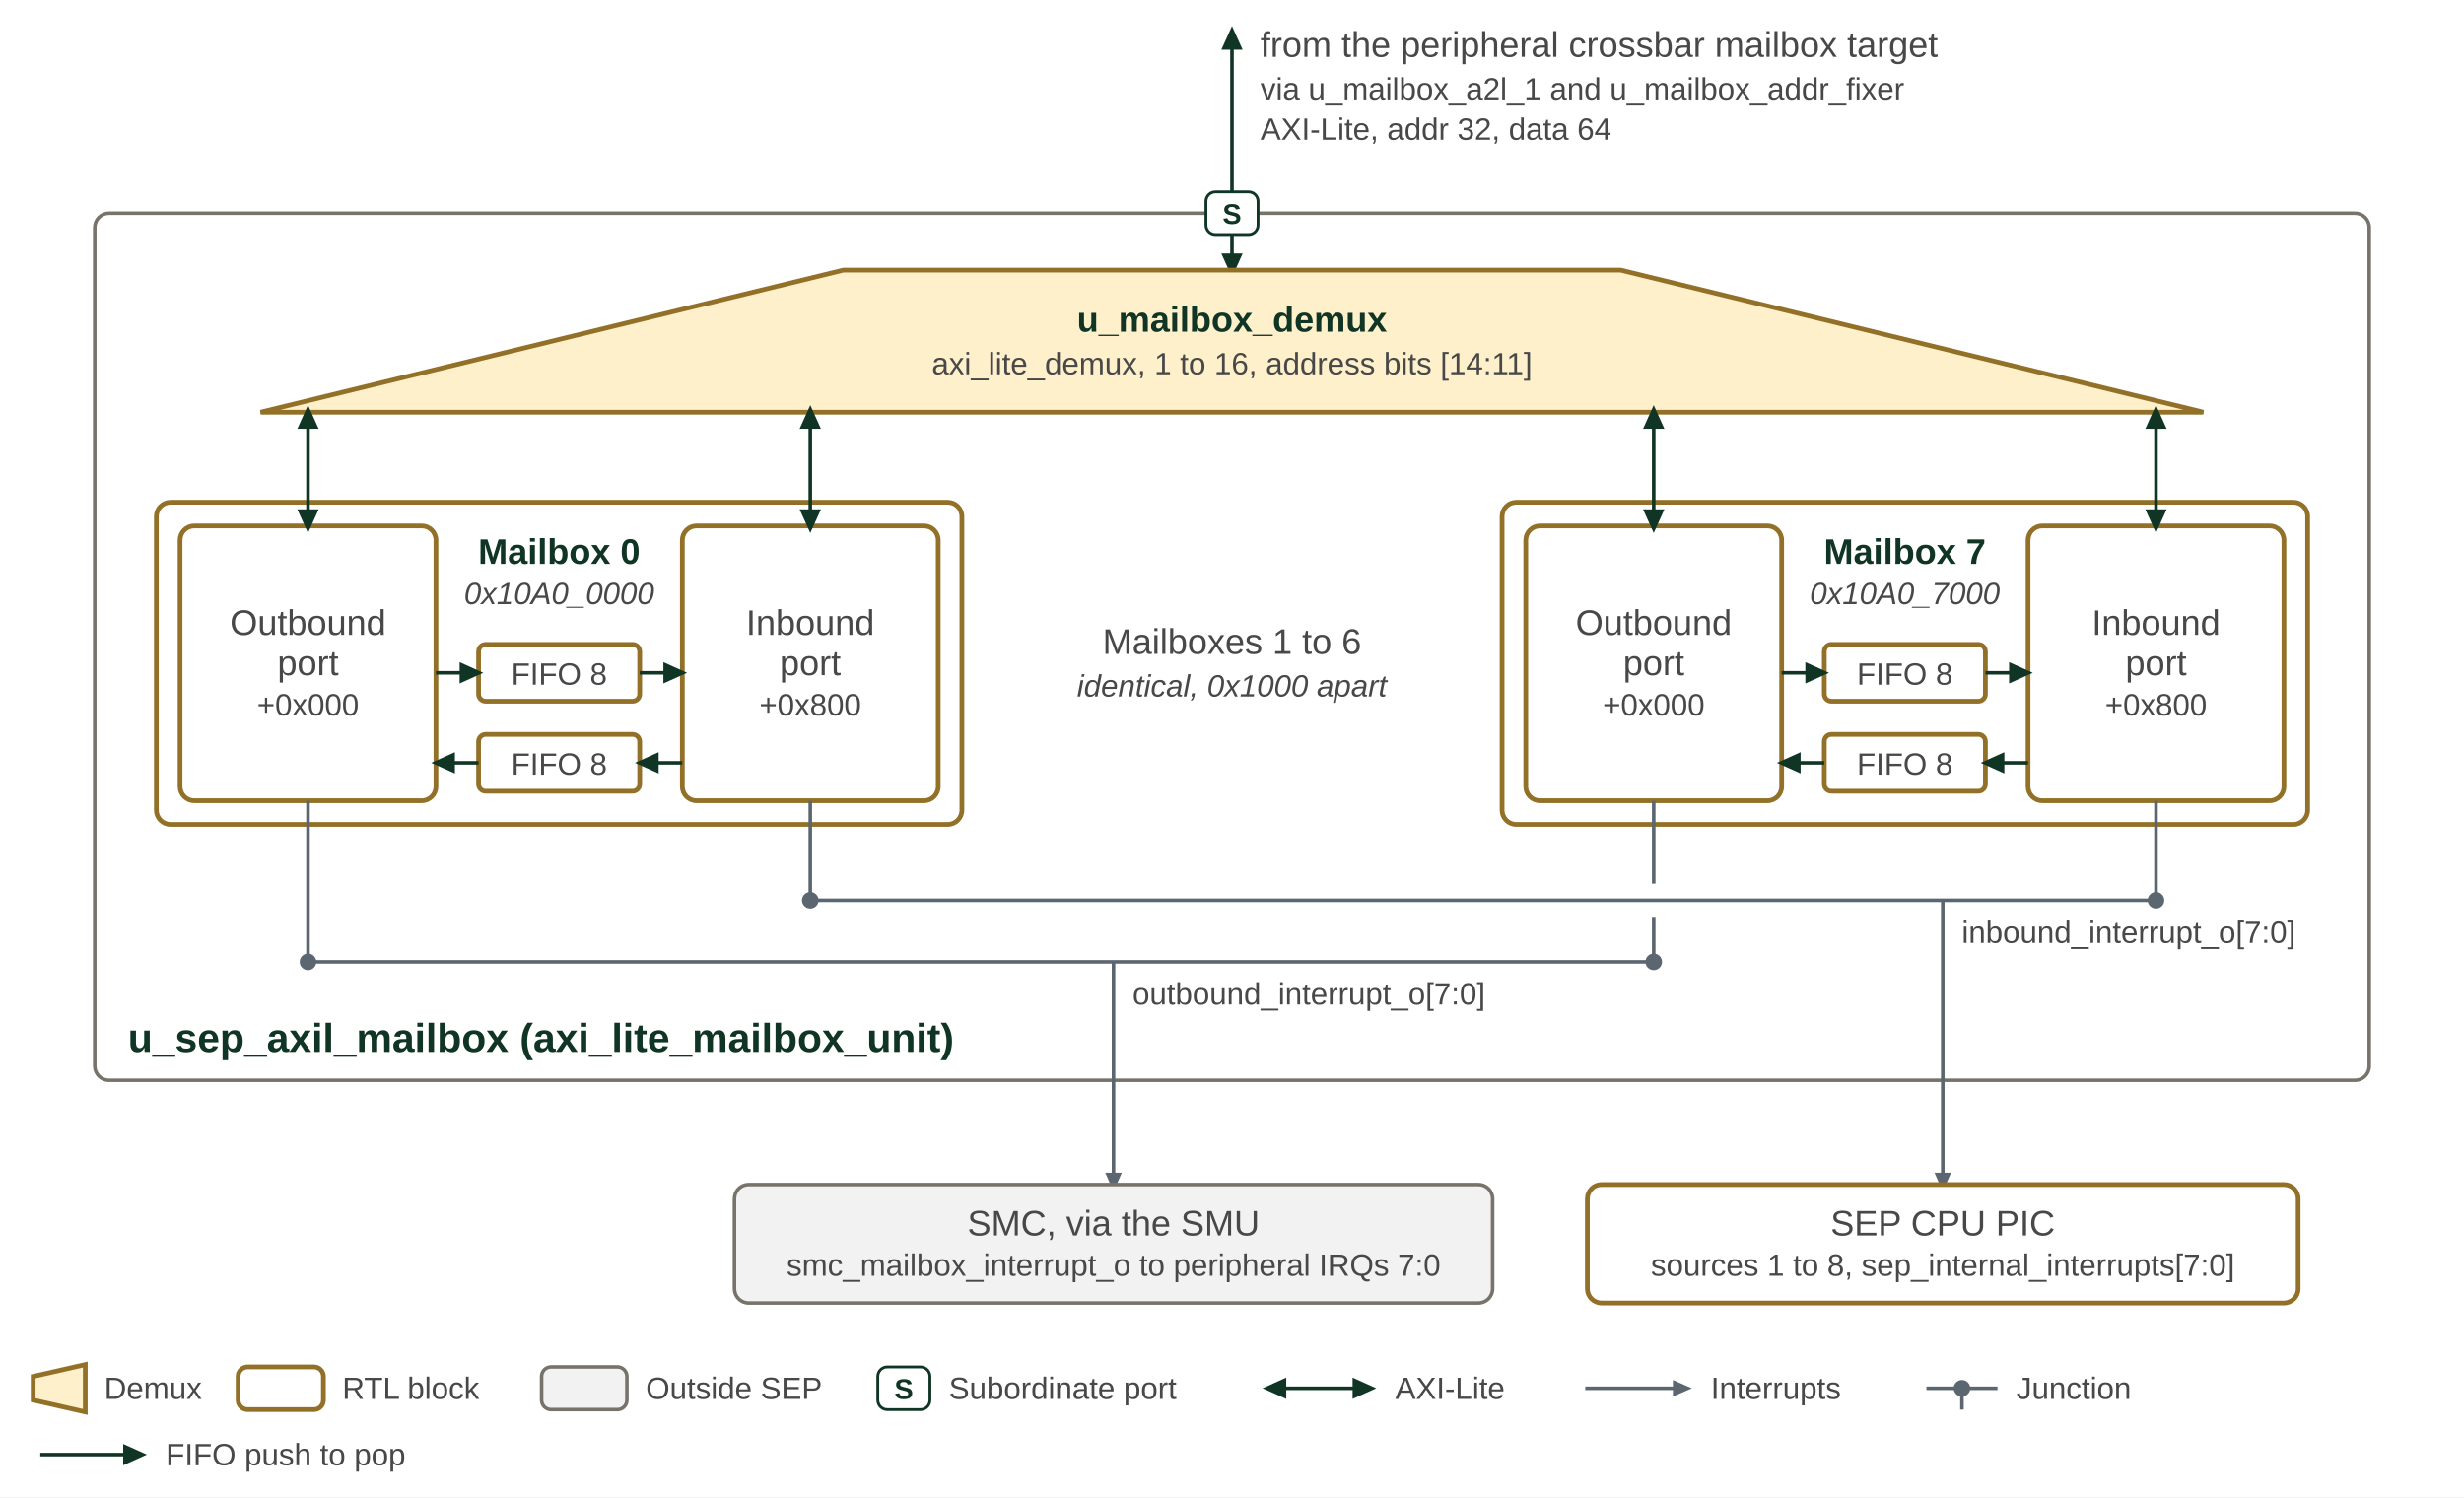
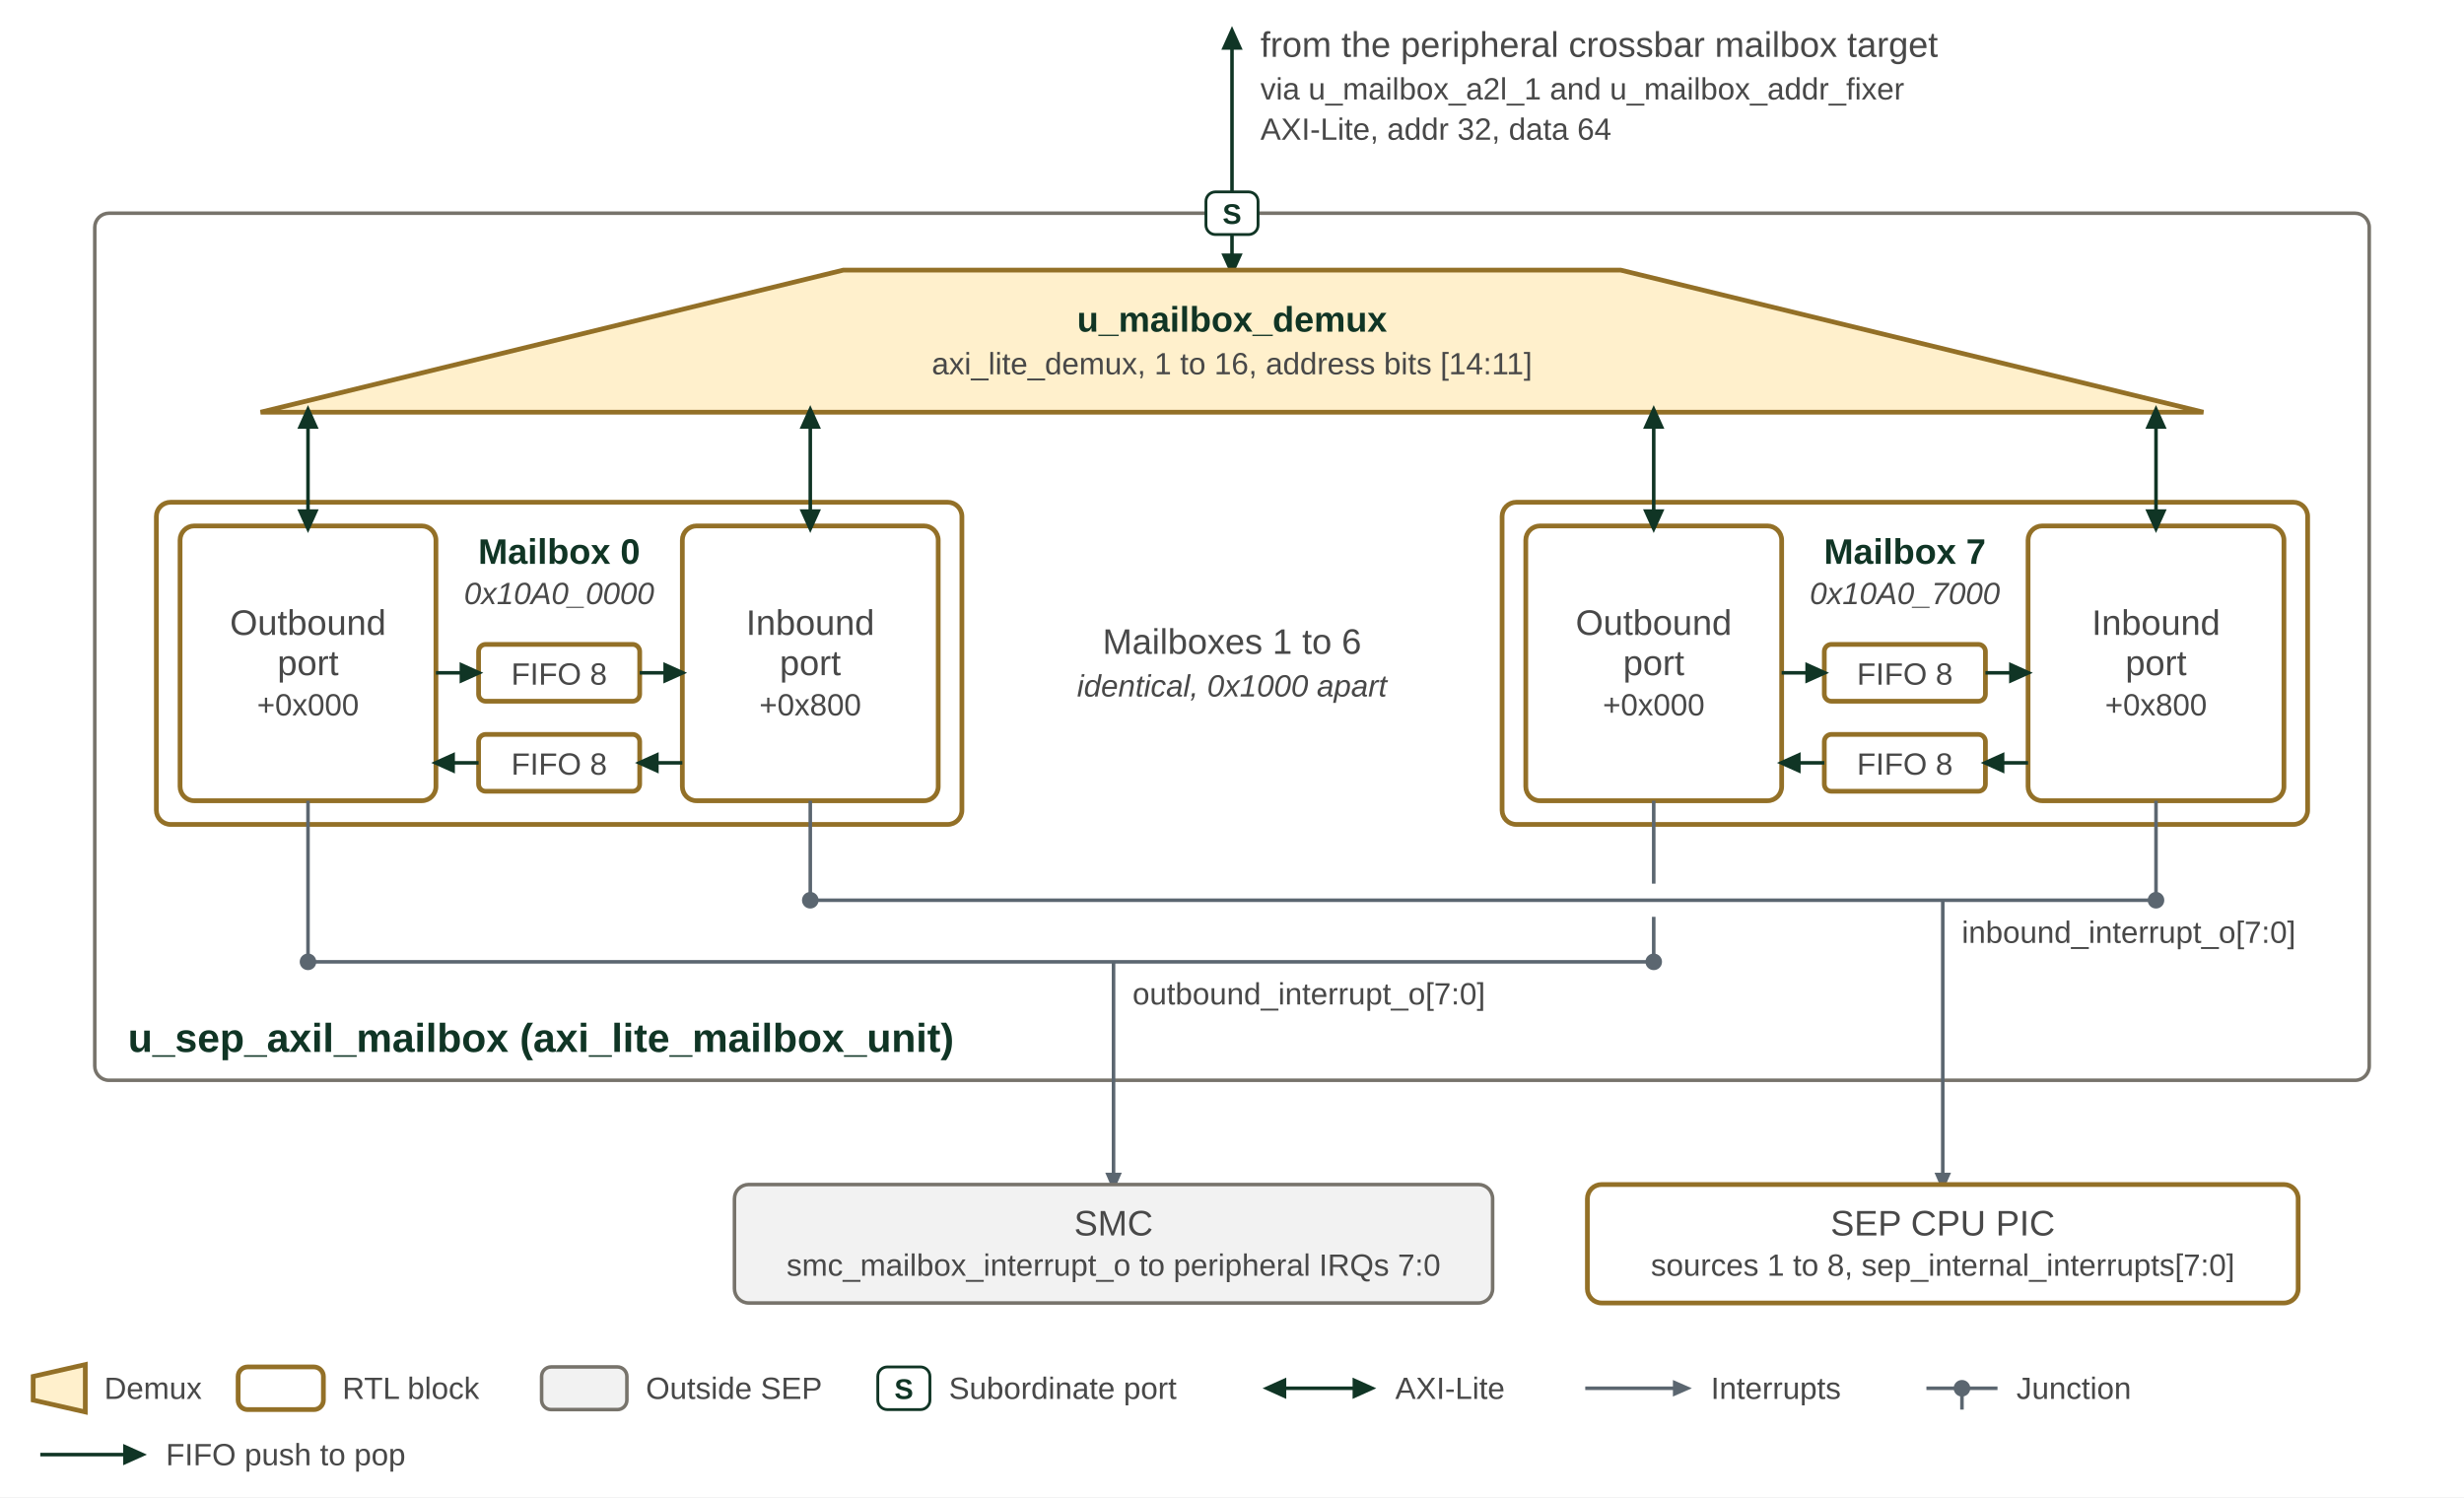
<svg xmlns="http://www.w3.org/2000/svg" width="1040" height="632" viewBox="0 0 1040 632" role="img" aria-labelledby="title desc">
  <defs>
    <marker id="ae" markerUnits="userSpaceOnUse" markerWidth="10" markerHeight="9" refX="7" refY="4.5" orient="auto">
      <path d="M0,0 L10,4.5 L0,9 Z" fill="#103525" />
    </marker>
    <marker id="as" markerUnits="userSpaceOnUse" markerWidth="10" markerHeight="9" refX="3" refY="4.5" orient="auto">
      <path d="M10,0 L0,4.5 L10,9 Z" fill="#103525" />
    </marker>
    <marker id="ge" markerUnits="userSpaceOnUse" markerWidth="8" markerHeight="7" refX="5" refY="3.5" orient="auto">
      <path d="M0,0 L8,3.5 L0,7 Z" fill="#5b6670" />
    </marker>
    <marker id="gs" markerUnits="userSpaceOnUse" markerWidth="8" markerHeight="7" refX="3" refY="3.5" orient="auto">
      <path d="M8,0 L0,3.5 L8,7 Z" fill="#5b6670" />
    </marker>
    <marker id="je" markerUnits="userSpaceOnUse" markerWidth="8" markerHeight="7" refX="5" refY="3.5" orient="auto">
      <path d="M0,0 L8,3.5 L0,7 Z" fill="#42759b" />
    </marker>
    <marker id="js" markerUnits="userSpaceOnUse" markerWidth="8" markerHeight="7" refX="3" refY="3.5" orient="auto">
      <path d="M8,0 L0,3.5 L8,7 Z" fill="#42759b" />
    </marker>
    <marker id="m-smu" markerUnits="userSpaceOnUse" markerWidth="8" markerHeight="7" refX="5" refY="3.5" orient="auto">
      <path d="M0,0 L8,3.5 L0,7 Z" fill="#103525" />
    </marker>
    <marker id="m-ref" markerUnits="userSpaceOnUse" markerWidth="8" markerHeight="7" refX="5" refY="3.5" orient="auto">
      <path d="M0,0 L8,3.5 L0,7 Z" fill="#2f7f79" />
    </marker>
    <marker id="m-per" markerUnits="userSpaceOnUse" markerWidth="8" markerHeight="7" refX="5" refY="3.5" orient="auto">
      <path d="M0,0 L8,3.5 L0,7 Z" fill="#937027" />
    </marker>
    <marker id="m-tel" markerUnits="userSpaceOnUse" markerWidth="8" markerHeight="7" refX="5" refY="3.5" orient="auto">
      <path d="M0,0 L8,3.5 L0,7 Z" fill="#664488" />
    </marker>
    <marker id="m-wdt" markerUnits="userSpaceOnUse" markerWidth="8" markerHeight="7" refX="5" refY="3.5" orient="auto">
      <path d="M0,0 L8,3.5 L0,7 Z" fill="#77736b" />
    </marker>
    <marker id="m-rosc" markerUnits="userSpaceOnUse" markerWidth="8" markerHeight="7" refX="5" refY="3.5" orient="auto">
      <path d="M0,0 L8,3.5 L0,7 Z" fill="#336633" />
    </marker>
    <marker id="m-jtag" markerUnits="userSpaceOnUse" markerWidth="8" markerHeight="7" refX="5" refY="3.5" orient="auto">
      <path d="M0,0 L8,3.5 L0,7 Z" fill="#42759b" />
    </marker>
    <marker id="m-spi" markerUnits="userSpaceOnUse" markerWidth="8" markerHeight="7" refX="5" refY="3.5" orient="auto">
      <path d="M0,0 L8,3.5 L0,7 Z" fill="#5b6670" />
    </marker>
    <marker id="m-slate" markerUnits="userSpaceOnUse" markerWidth="8" markerHeight="7" refX="5" refY="3.5" orient="auto">
      <path d="M0,0 L8,3.5 L0,7 Z" fill="#5b6670" />
    </marker>
    <marker id="m-pg" markerUnits="userSpaceOnUse" markerWidth="8" markerHeight="7" refX="5" refY="3.5" orient="auto">
      <path d="M0,0 L8,3.5 L0,7 Z" fill="#336633" />
    </marker>
    <style>
text { font-family: Arial, sans-serif; font-size: 15px; fill: #484848; }
.t { fill: #484848; }
.b { font-size: 17px; font-weight: bold; fill: #103525; }
.bs { font-size: 15px; font-weight: bold; fill: #103525; }
.h { font-size: 22px; font-weight: bold; fill: #103525; }
.s { font-size: 13px; fill: #484848; }
.si { font-size: 13px; font-style: italic; fill: #484848; }
.pmt { font-size: 12px; font-weight: bold; fill: #ffffff; }
.pst { font-size: 12px; font-weight: bold; fill: #103525; }
.pjt { font-size: 12px; font-weight: bold; fill: #1d4b6e; }
.pct { font-size: 12px; font-weight: bold; fill: #1f5c57; }
.pm { fill: #103525; stroke: #103525; stroke-width: 1.2; }
.ps { fill: #ffffff; stroke: #103525; stroke-width: 1.2; }
.pj { fill: #e8f3ff; stroke: #42759b; stroke-width: 1.2; }
.pc { fill: #d9f0ee; stroke: #2f7f79; stroke-width: 1.2; }
.smu { fill: #ffffff; stroke: #77736b; stroke-width: 1.5; }
.network { fill: #e8f0e8; stroke: #336633; stroke-width: 2; }
.fabric { fill: #fff0cc; stroke: #937027; stroke-width: 2; }
.core { fill: #ffffff; stroke: #937027; stroke-width: 2; }
.future { fill: #ffffff; stroke: #937027; stroke-width: 2; }
.nostroke { stroke: none; }
.fut { fill: none; stroke-dasharray: 7 5; }
.opt { stroke-dasharray: 7 5; }
.hatch { fill: none; stroke: #103525; stroke-opacity: 0.16; stroke-width: 1.2; }
.external { fill: #f2f2f2; stroke: #77736b; stroke-width: 1.5; }
.axi { fill: none; stroke: #103525; stroke-width: 2.5; marker-start: url(#as); marker-end: url(#ae); }
.axio { fill: none; stroke: #103525; stroke-width: 2.5; stroke-dasharray: 8 5; marker-start: url(#as); marker-end: url(#ae); }
.sig { fill: none; stroke: #5b6670; stroke-width: 1.5; marker-start: url(#gs); marker-end: url(#ge); }
.sigo { fill: none; stroke: #5b6670; stroke-width: 1.5; marker-end: url(#ge); }
.jtag { fill: none; stroke: #42759b; stroke-width: 1.8; marker-end: url(#je); }
.jtagb { fill: none; stroke: #42759b; stroke-width: 1.8; marker-start: url(#js); marker-end: url(#je); }
.sigplain { fill: none; stroke: #5b6670; stroke-width: 1.5; }
.n-smu { fill: none; stroke: #103525; stroke-width: 2.5; }
.a-smu { fill: none; stroke: #103525; stroke-width: 2.5; marker-end: url(#m-smu); }
.n-ref { fill: none; stroke: #2f7f79; stroke-width: 1.8; }
.a-ref { fill: none; stroke: #2f7f79; stroke-width: 1.8; marker-end: url(#m-ref); }
.n-per { fill: none; stroke: #937027; stroke-width: 1.8; }
.a-per { fill: none; stroke: #937027; stroke-width: 1.8; marker-end: url(#m-per); }
.n-tel { fill: none; stroke: #664488; stroke-width: 1.8; }
.a-tel { fill: none; stroke: #664488; stroke-width: 1.8; marker-end: url(#m-tel); }
.n-wdt { fill: none; stroke: #77736b; stroke-width: 1.8; }
.a-wdt { fill: none; stroke: #77736b; stroke-width: 1.8; marker-end: url(#m-wdt); }
.n-rosc { fill: none; stroke: #336633; stroke-width: 1.8; }
.a-rosc { fill: none; stroke: #336633; stroke-width: 1.8; marker-end: url(#m-rosc); }
.n-jtag { fill: none; stroke: #42759b; stroke-width: 1.8; }
.a-jtag { fill: none; stroke: #42759b; stroke-width: 1.8; marker-end: url(#m-jtag); }
.n-spi { fill: none; stroke: #5b6670; stroke-width: 1.8; }
.a-spi { fill: none; stroke: #5b6670; stroke-width: 1.8; marker-end: url(#m-spi); }
.n-slate { fill: none; stroke: #5b6670; stroke-width: 1.8; }
.a-slate { fill: none; stroke: #5b6670; stroke-width: 1.8; marker-end: url(#m-slate); }
.n-pg { fill: none; stroke: #336633; stroke-width: 1.8; }
.a-pg { fill: none; stroke: #336633; stroke-width: 1.8; marker-end: url(#m-pg); }
.axil { fill: none; stroke: #103525; stroke-width: 1.5; marker-start: url(#as); marker-end: url(#ae); }
.sigd { fill: none; stroke: #5b6670; stroke-width: 1.5; stroke-dasharray: 5 4; marker-end: url(#ge); }
.axin { fill: none; stroke: #103525; stroke-width: 2.5; }
.axis { fill: none; stroke: #103525; stroke-width: 2.5; marker-start: url(#as); }
.axie { fill: none; stroke: #103525; stroke-width: 2.5; marker-end: url(#ae); }
.axiln { fill: none; stroke: #103525; stroke-width: 1.5; }
.dat { fill: none; stroke: #103525; stroke-width: 1.5; marker-end: url(#ae); }
</style>
  </defs>
  <rect width="1040" height="632" fill="#ffffff" />
  <rect class="smu" x="40" y="90" width="960" height="366" rx="6" />
  <text class="b" x="54" y="444" text-anchor="start">u_sep_axil_mailbox (axi_lite_mailbox_unit)</text>
  <text class="t" x="532" y="24" text-anchor="start">from the peripheral crossbar mailbox target</text>
  <text class="s" x="532" y="42" text-anchor="start">via u_mailbox_a2l_1 and u_mailbox_addr_fixer</text>
  <text class="s" x="532" y="59" text-anchor="start">AXI-Lite, addr 32, data 64</text>
  <path class="axil" d="M520,14 L520,114" />
  <path class="fabric" d="M356,114 L684,114 L930,174 L110,174 Z" />
  <text class="bs" x="520" y="140" text-anchor="middle">u_mailbox_demux</text>
  <text class="s" x="520" y="158" text-anchor="middle">axi_lite_demux, 1 to 16, address bits [14:11]</text>
  <rect class="core" x="66" y="212" width="340" height="136" rx="6" />
  <rect class="core" x="76" y="222" width="108" height="116" rx="6" />
  <text class="t" x="130" y="268" text-anchor="middle">Outbound</text>
  <text class="t" x="130" y="285" text-anchor="middle">port</text>
  <text class="s" x="130" y="302" text-anchor="middle">+0x000</text>
  <rect class="core" x="288" y="222" width="108" height="116" rx="6" />
  <text class="t" x="342" y="268" text-anchor="middle">Inbound</text>
  <text class="t" x="342" y="285" text-anchor="middle">port</text>
  <text class="s" x="342" y="302" text-anchor="middle">+0x800</text>
  <text class="bs" x="236" y="238" text-anchor="middle">Mailbox 0</text>
  <text class="si" x="236" y="255" text-anchor="middle">0x10A0_0000</text>
  <rect class="core" x="202" y="272" width="68" height="24" rx="3" />
  <text class="s" x="236" y="289" text-anchor="middle">FIFO 8</text>
  <path class="dat" d="M184,284 L201,284" />
  <path class="dat" d="M270,284 L287,284" />
  <rect class="core" x="202" y="310" width="68" height="24" rx="3" />
  <text class="s" x="236" y="327" text-anchor="middle">FIFO 8</text>
  <path class="dat" d="M288,322 L271,322" />
  <path class="dat" d="M202,322 L185,322" />
  <path class="axil" d="M130.0,174 L130.0,222" />
  <path class="axil" d="M342.0,174 L342.0,222" />
  <rect class="core" x="634" y="212" width="340" height="136" rx="6" />
  <rect class="core" x="644" y="222" width="108" height="116" rx="6" />
  <text class="t" x="698" y="268" text-anchor="middle">Outbound</text>
  <text class="t" x="698" y="285" text-anchor="middle">port</text>
  <text class="s" x="698" y="302" text-anchor="middle">+0x000</text>
  <rect class="core" x="856" y="222" width="108" height="116" rx="6" />
  <text class="t" x="910" y="268" text-anchor="middle">Inbound</text>
  <text class="t" x="910" y="285" text-anchor="middle">port</text>
  <text class="s" x="910" y="302" text-anchor="middle">+0x800</text>
  <text class="bs" x="804" y="238" text-anchor="middle">Mailbox 7</text>
  <text class="si" x="804" y="255" text-anchor="middle">0x10A0_7000</text>
  <rect class="core" x="770" y="272" width="68" height="24" rx="3" />
  <text class="s" x="804" y="289" text-anchor="middle">FIFO 8</text>
  <path class="dat" d="M752,284 L769,284" />
  <path class="dat" d="M838,284 L855,284" />
  <rect class="core" x="770" y="310" width="68" height="24" rx="3" />
  <text class="s" x="804" y="327" text-anchor="middle">FIFO 8</text>
  <path class="dat" d="M856,322 L839,322" />
  <path class="dat" d="M770,322 L753,322" />
  <path class="axil" d="M698.0,174 L698.0,222" />
  <path class="axil" d="M910.0,174 L910.0,222" />
  <text class="t" x="520" y="276" text-anchor="middle">Mailboxes 1 to 6</text>
  <text class="si" x="520" y="294" text-anchor="middle">identical, 0x1000 apart</text>
  <path class="sigplain" d="M342.0,338 L342.0,380" />
  <circle cx="342" cy="380" r="3.5" fill="#5b6670" />
  <path class="sigplain" d="M910.0,338 L910.0,380" />
  <circle cx="910" cy="380" r="3.5" fill="#5b6670" />
  <path class="sigplain" d="M342.0,380 L910.0,380" />
  <path class="sigplain" d="M130.0,338 L130.0,406" />
  <path class="sigplain" d="M698.0,338 L698.0,373" />
  <path class="sigplain" d="M698.0,387 L698.0,406" />
  <circle cx="130" cy="406" r="3.5" fill="#5b6670" />
  <circle cx="698" cy="406" r="3.5" fill="#5b6670" />
  <path class="sigplain" d="M130.0,406 L698.0,406" />
  <path class="sigo" d="M470,406 L470,500" />
  <path class="sigo" d="M820,380 L820,500" />
  <text class="s" x="478" y="424" text-anchor="start">outbound_interrupt_o[7:0]</text>
  <text class="s" x="828" y="398" text-anchor="start">inbound_interrupt_o[7:0]</text>
  <rect class="external" x="310" y="500" width="320" height="50" rx="6" />
-   <text class="t" x="470" y="521.5" text-anchor="middle">SMC, via the SMU</text>
+   <text class="t" x="470" y="521.5" text-anchor="middle">SMC</text>
  <text class="s" x="470" y="538.5" text-anchor="middle">smc_mailbox_interrupt_o to peripheral IRQs 7:0</text>
  <rect class="core" x="670" y="500" width="300" height="50" rx="6" />
  <text class="t" x="820" y="521.5" text-anchor="middle">SEP CPU PIC</text>
  <text class="s" x="820" y="538.5" text-anchor="middle">sources 1 to 8, sep_internal_interrupts[7:0]</text>
  <path class="fabric" d="M14,581 L36,576 L36,596 L14,591 Z" />
  <text class="s" x="44" y="590.5" text-anchor="start">Demux</text>
  <rect class="core" x="100.5" y="577" width="36" height="18" rx="4" />
  <text class="s" x="144.5" y="590.5" text-anchor="start">RTL block</text>
  <rect class="external" x="228.6" y="577" width="36" height="18" rx="4" />
  <text class="s" x="272.6" y="590.5" text-anchor="start">Outside SEP</text>
  <text class="s" x="400.5" y="590.5" text-anchor="start">Subordinate port</text>
  <path class="axil" d="M535.9,586 L577.9,586" />
  <text class="s" x="588.9" y="590.5" text-anchor="start">AXI-Lite</text>
  <path class="sigo" d="M669.1,586 L711.1,586" />
  <text class="s" x="722.1" y="590.5" text-anchor="start">Interrupts</text>
  <path class="sigplain" d="M813.1,586 L843.1,586 M828.1,586 L828.1,595" />
  <circle cx="828.1" cy="586" r="3.5" fill="#5b6670" />
  <text class="s" x="851.1" y="590.5" text-anchor="start">Junction</text>
  <path class="dat" d="M17,614 L59,614" />
  <text class="s" x="70" y="618.5" text-anchor="start">FIFO push to pop</text>
  <rect class="ps" x="509.0" y="81.0" width="22" height="18" rx="4" />
  <text class="pst" x="520" y="94.5" text-anchor="middle">S</text>
  <rect class="ps" x="370.5" y="577.0" width="22" height="18" rx="4" />
  <text class="pst" x="381.5" y="590.5" text-anchor="middle">S</text>
</svg>
